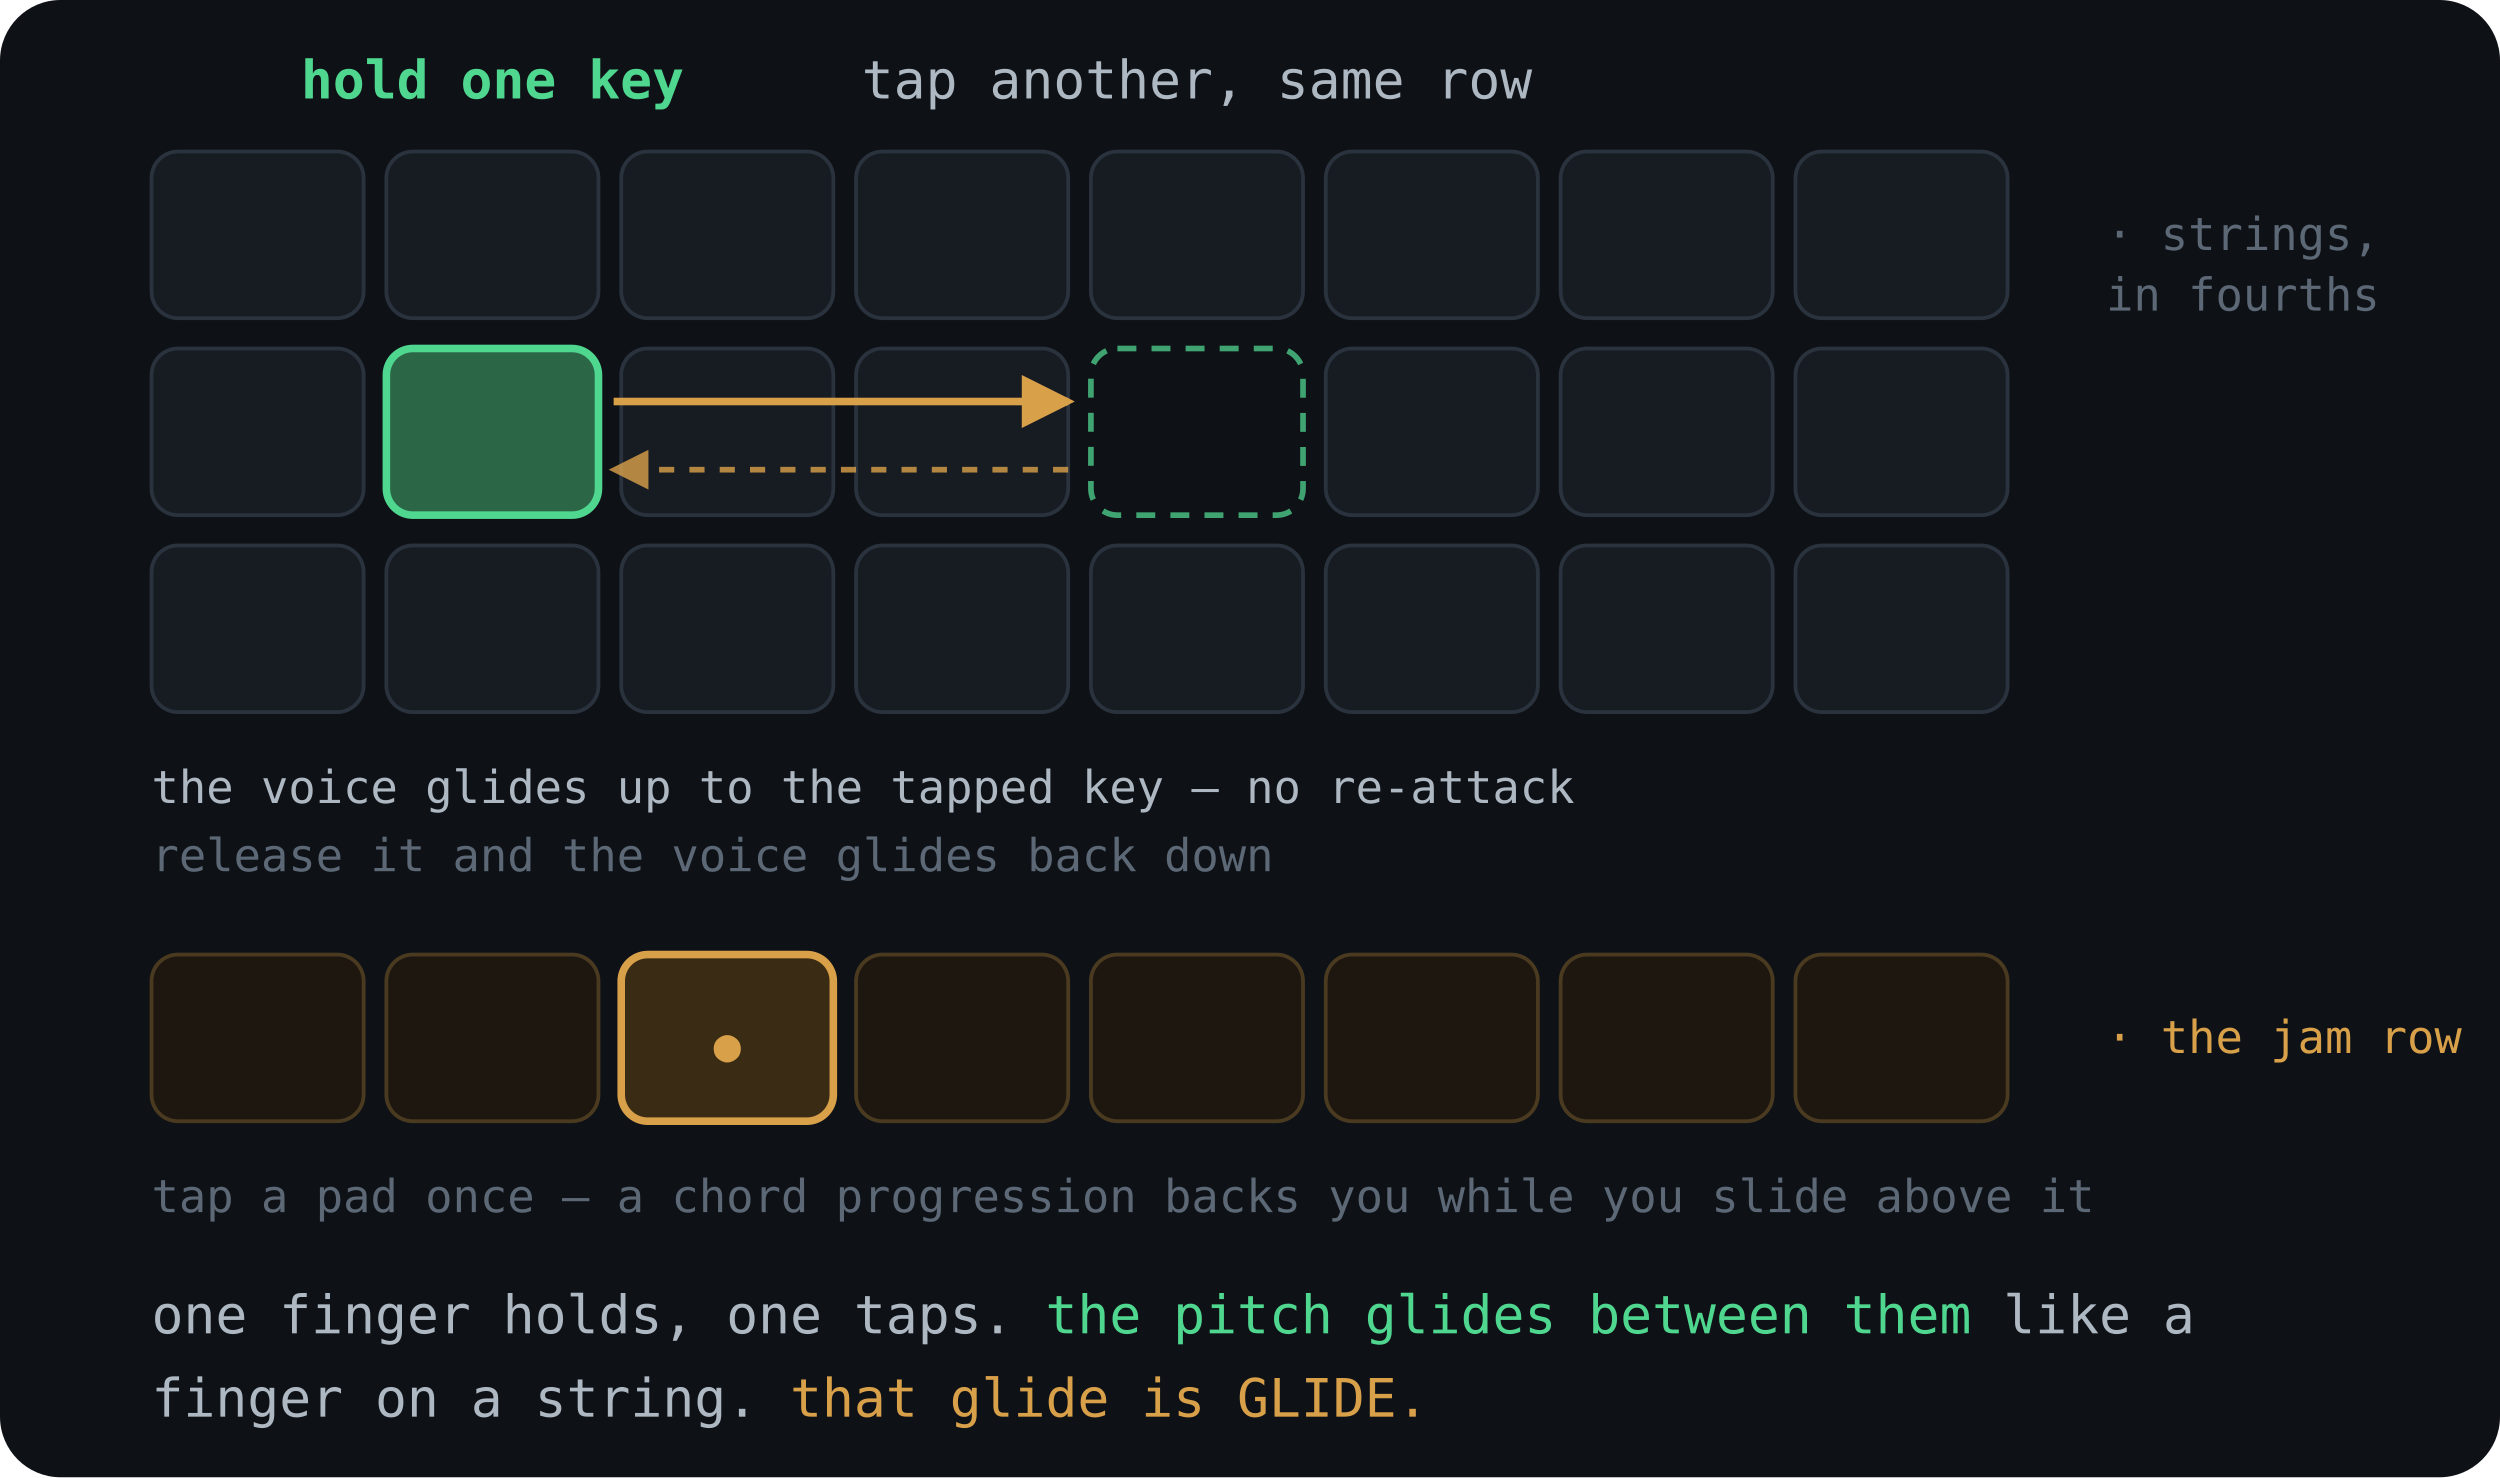
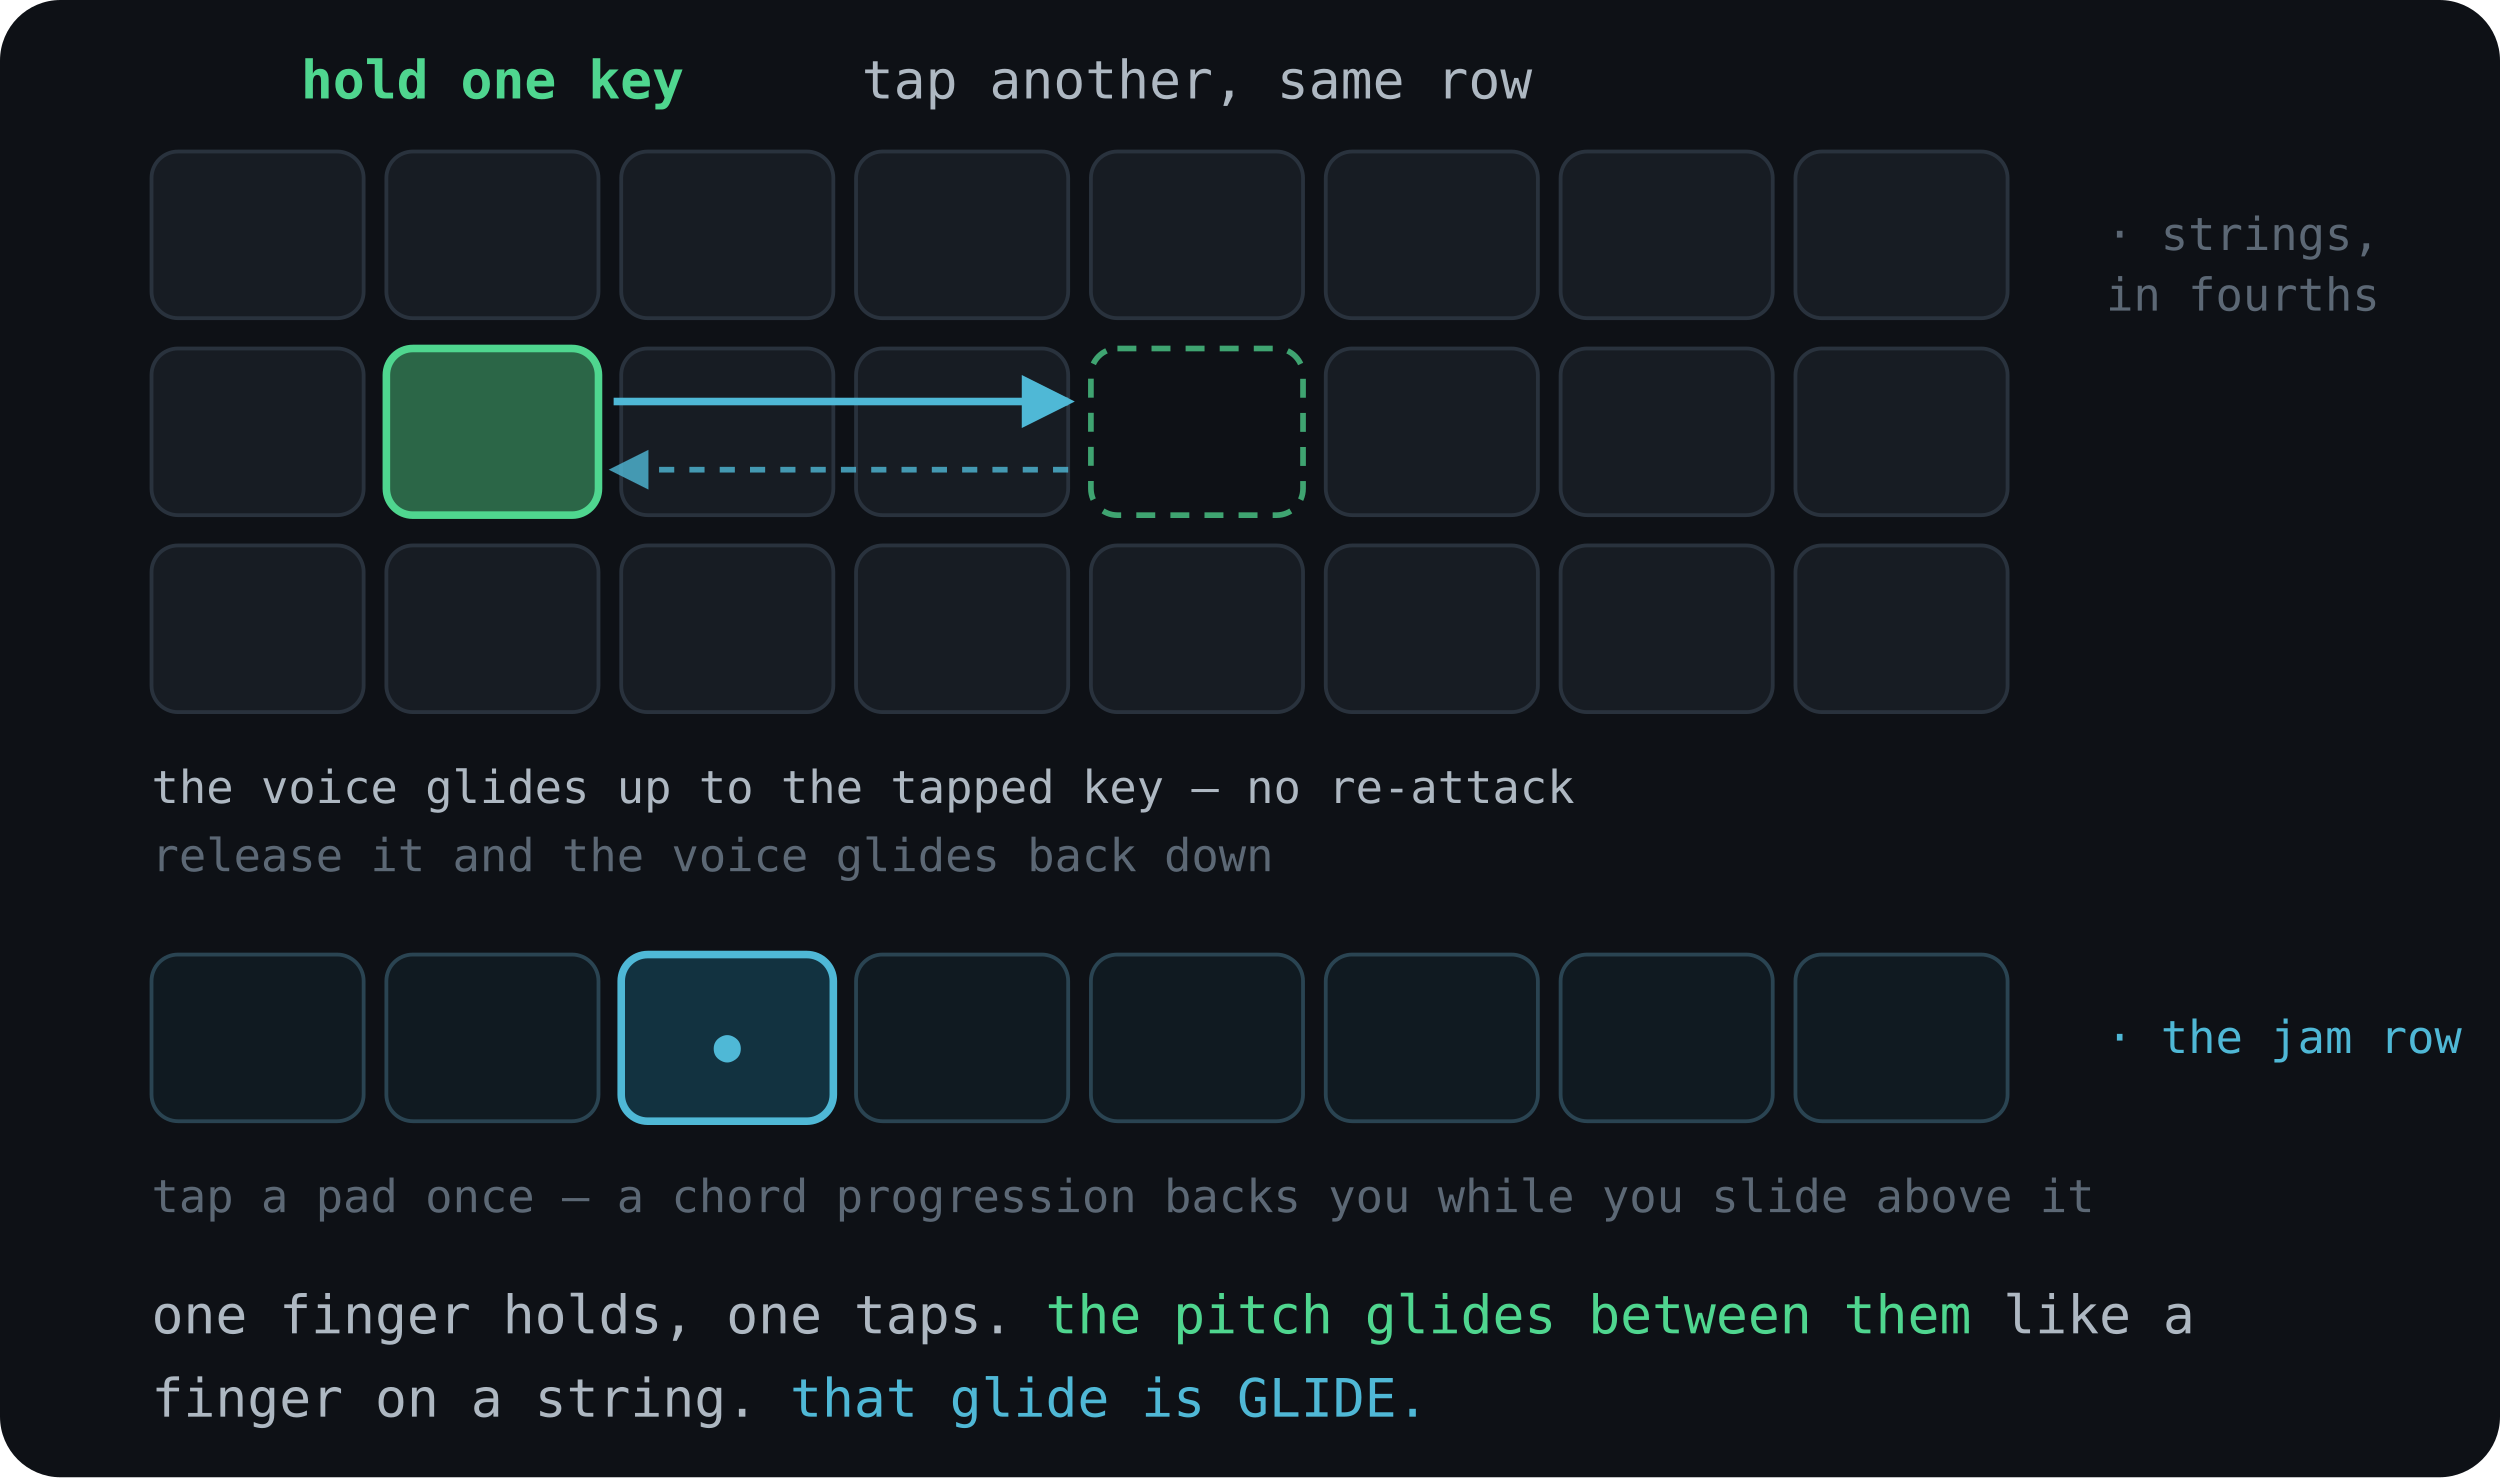
<svg xmlns="http://www.w3.org/2000/svg" viewBox="0 0 660 390" role="img" aria-label="The slide: hold one key, tap another on the same row and the voice glides there; release and it glides back. The bottom row latches a chord progression.">
  <style>
    text { font-family: Consolas, 'Cascadia Mono', 'SF Mono', Menlo, monospace; }
    .voice { animation: slide 6s cubic-bezier(.55,0,.25,1) infinite; }
    @keyframes slide {
      0%   { transform: translateX(0);     opacity: 0; }
      6%   { opacity: .95; }
      26%  { transform: translateX(0); }
      46%  { transform: translateX(186px); }
      62%  { transform: translateX(186px); }
      82%  { transform: translateX(0); }
      94%  { transform: translateX(0); opacity: .95; }
      100% { transform: translateX(0); opacity: 0; }
    }
    .latch { animation: latch 3.2s ease-in-out infinite alternate; }
    @keyframes latch { from { opacity: .35; } to { opacity: .9; } }
    @media (prefers-reduced-motion: reduce) {
      .voice { animation: none; opacity: .9; transform: translateX(186px); }
      .latch { animation: none; opacity: .7; }
    }
  </style>
  <defs>
    <marker id="p1a" viewBox="0 0 8 8" refX="7" refY="4" markerWidth="7" markerHeight="7" orient="auto">
-       <path d="M0 0 L8 4 L0 8 z" fill="#d9a04a" />
+       <path d="M0 0 L8 4 L0 8 z" fill="#4fb8d6" />
    </marker>
  </defs>
  <rect x="0" y="0" width="660" height="390" rx="16" fill="#0e1116" />
  <text x="130" y="26" fill="#4fd68f" font-size="14" text-anchor="middle" font-weight="600">hold one key</text>
  <text x="316" y="26" fill="#aeb8c2" font-size="14" text-anchor="middle">tap another, same row</text>
  <g fill="#171c23" stroke="#29323d">
    <rect x="40" y="40" width="56" height="44" rx="7" />
    <rect x="102" y="40" width="56" height="44" rx="7" />
    <rect x="164" y="40" width="56" height="44" rx="7" />
    <rect x="226" y="40" width="56" height="44" rx="7" />
    <rect x="288" y="40" width="56" height="44" rx="7" />
    <rect x="350" y="40" width="56" height="44" rx="7" />
    <rect x="412" y="40" width="56" height="44" rx="7" />
    <rect x="474" y="40" width="56" height="44" rx="7" />
    <rect x="40" y="92" width="56" height="44" rx="7" />
    <rect x="164" y="92" width="56" height="44" rx="7" />
    <rect x="226" y="92" width="56" height="44" rx="7" />
    <rect x="350" y="92" width="56" height="44" rx="7" />
    <rect x="412" y="92" width="56" height="44" rx="7" />
    <rect x="474" y="92" width="56" height="44" rx="7" />
    <rect x="40" y="144" width="56" height="44" rx="7" />
    <rect x="102" y="144" width="56" height="44" rx="7" />
    <rect x="164" y="144" width="56" height="44" rx="7" />
    <rect x="226" y="144" width="56" height="44" rx="7" />
    <rect x="288" y="144" width="56" height="44" rx="7" />
    <rect x="350" y="144" width="56" height="44" rx="7" />
    <rect x="412" y="144" width="56" height="44" rx="7" />
    <rect x="474" y="144" width="56" height="44" rx="7" />
  </g>
  <rect x="102" y="92" width="56" height="44" rx="7" fill="#1d3a2b" stroke="#4fd68f" stroke-width="2" />
  <rect x="288" y="92" width="56" height="44" rx="7" fill="none" stroke="#4fd68f" stroke-width="1.5" stroke-dasharray="5 4" opacity=".75" />
-   <line x1="162" y1="106" x2="282" y2="106" stroke="#d9a04a" stroke-width="2" marker-end="url(#p1a)" />
-   <line x1="282" y1="124" x2="162" y2="124" stroke="#d9a04a" stroke-width="1.5" stroke-dasharray="4 4" marker-end="url(#p1a)" opacity=".8" />
+   <line x1="162" y1="106" x2="282" y2="106" stroke="#4fb8d6" stroke-width="2" marker-end="url(#p1a)" />
+   <line x1="282" y1="124" x2="162" y2="124" stroke="#4fb8d6" stroke-width="1.5" stroke-dasharray="4 4" marker-end="url(#p1a)" opacity=".8" />
  <text x="40" y="212" fill="#aeb8c2" font-size="12">the voice glides up to the tapped key — no re-attack</text>
  <text x="40" y="230" fill="#5c6875" font-size="12">release it and the voice glides back down</text>
  <g class="voice">
    <rect x="102" y="92" width="56" height="44" rx="7" fill="#4fd68f" opacity=".28" />
  </g>
  <text x="556" y="66" fill="#5c6875" font-size="12">· strings,</text>
  <text x="556" y="82" fill="#5c6875" font-size="12">  in fourths</text>
-   <g fill="#1d1710" stroke="#4a3a20">
+   <g fill="#101a21" stroke="#2a4452">
    <rect x="40" y="252" width="56" height="44" rx="7" />
    <rect x="102" y="252" width="56" height="44" rx="7" />
    <rect x="226" y="252" width="56" height="44" rx="7" />
    <rect x="288" y="252" width="56" height="44" rx="7" />
    <rect x="350" y="252" width="56" height="44" rx="7" />
    <rect x="412" y="252" width="56" height="44" rx="7" />
    <rect x="474" y="252" width="56" height="44" rx="7" />
  </g>
-   <rect class="latch" x="164" y="252" width="56" height="44" rx="7" fill="#3a2c14" stroke="#d9a04a" stroke-width="2" />
-   <text x="192" y="280" class="latch" fill="#d9a04a" font-size="12" text-anchor="middle">●</text>
-   <text x="556" y="278" fill="#d9a04a" font-size="12">· the jam row</text>
+   <rect class="latch" x="164" y="252" width="56" height="44" rx="7" fill="#123240" stroke="#4fb8d6" stroke-width="2" />
+   <text x="192" y="280" class="latch" fill="#4fb8d6" font-size="12" text-anchor="middle">●</text>
+   <text x="556" y="278" fill="#4fb8d6" font-size="12">· the jam row</text>
  <text x="40" y="320" fill="#5c6875" font-size="12">tap a pad once — a chord progression backs you while you slide above it</text>
  <text x="40" y="352" fill="#aeb8c2" font-size="14">one finger holds, one taps. <tspan fill="#4fd68f">the pitch glides between them</tspan> like a</text>
-   <text x="40" y="374" fill="#aeb8c2" font-size="14">finger on a string. <tspan fill="#d9a04a">that glide is GLIDE.</tspan>
+   <text x="40" y="374" fill="#aeb8c2" font-size="14">finger on a string. <tspan fill="#4fb8d6">that glide is GLIDE.</tspan>
  </text>
</svg>
